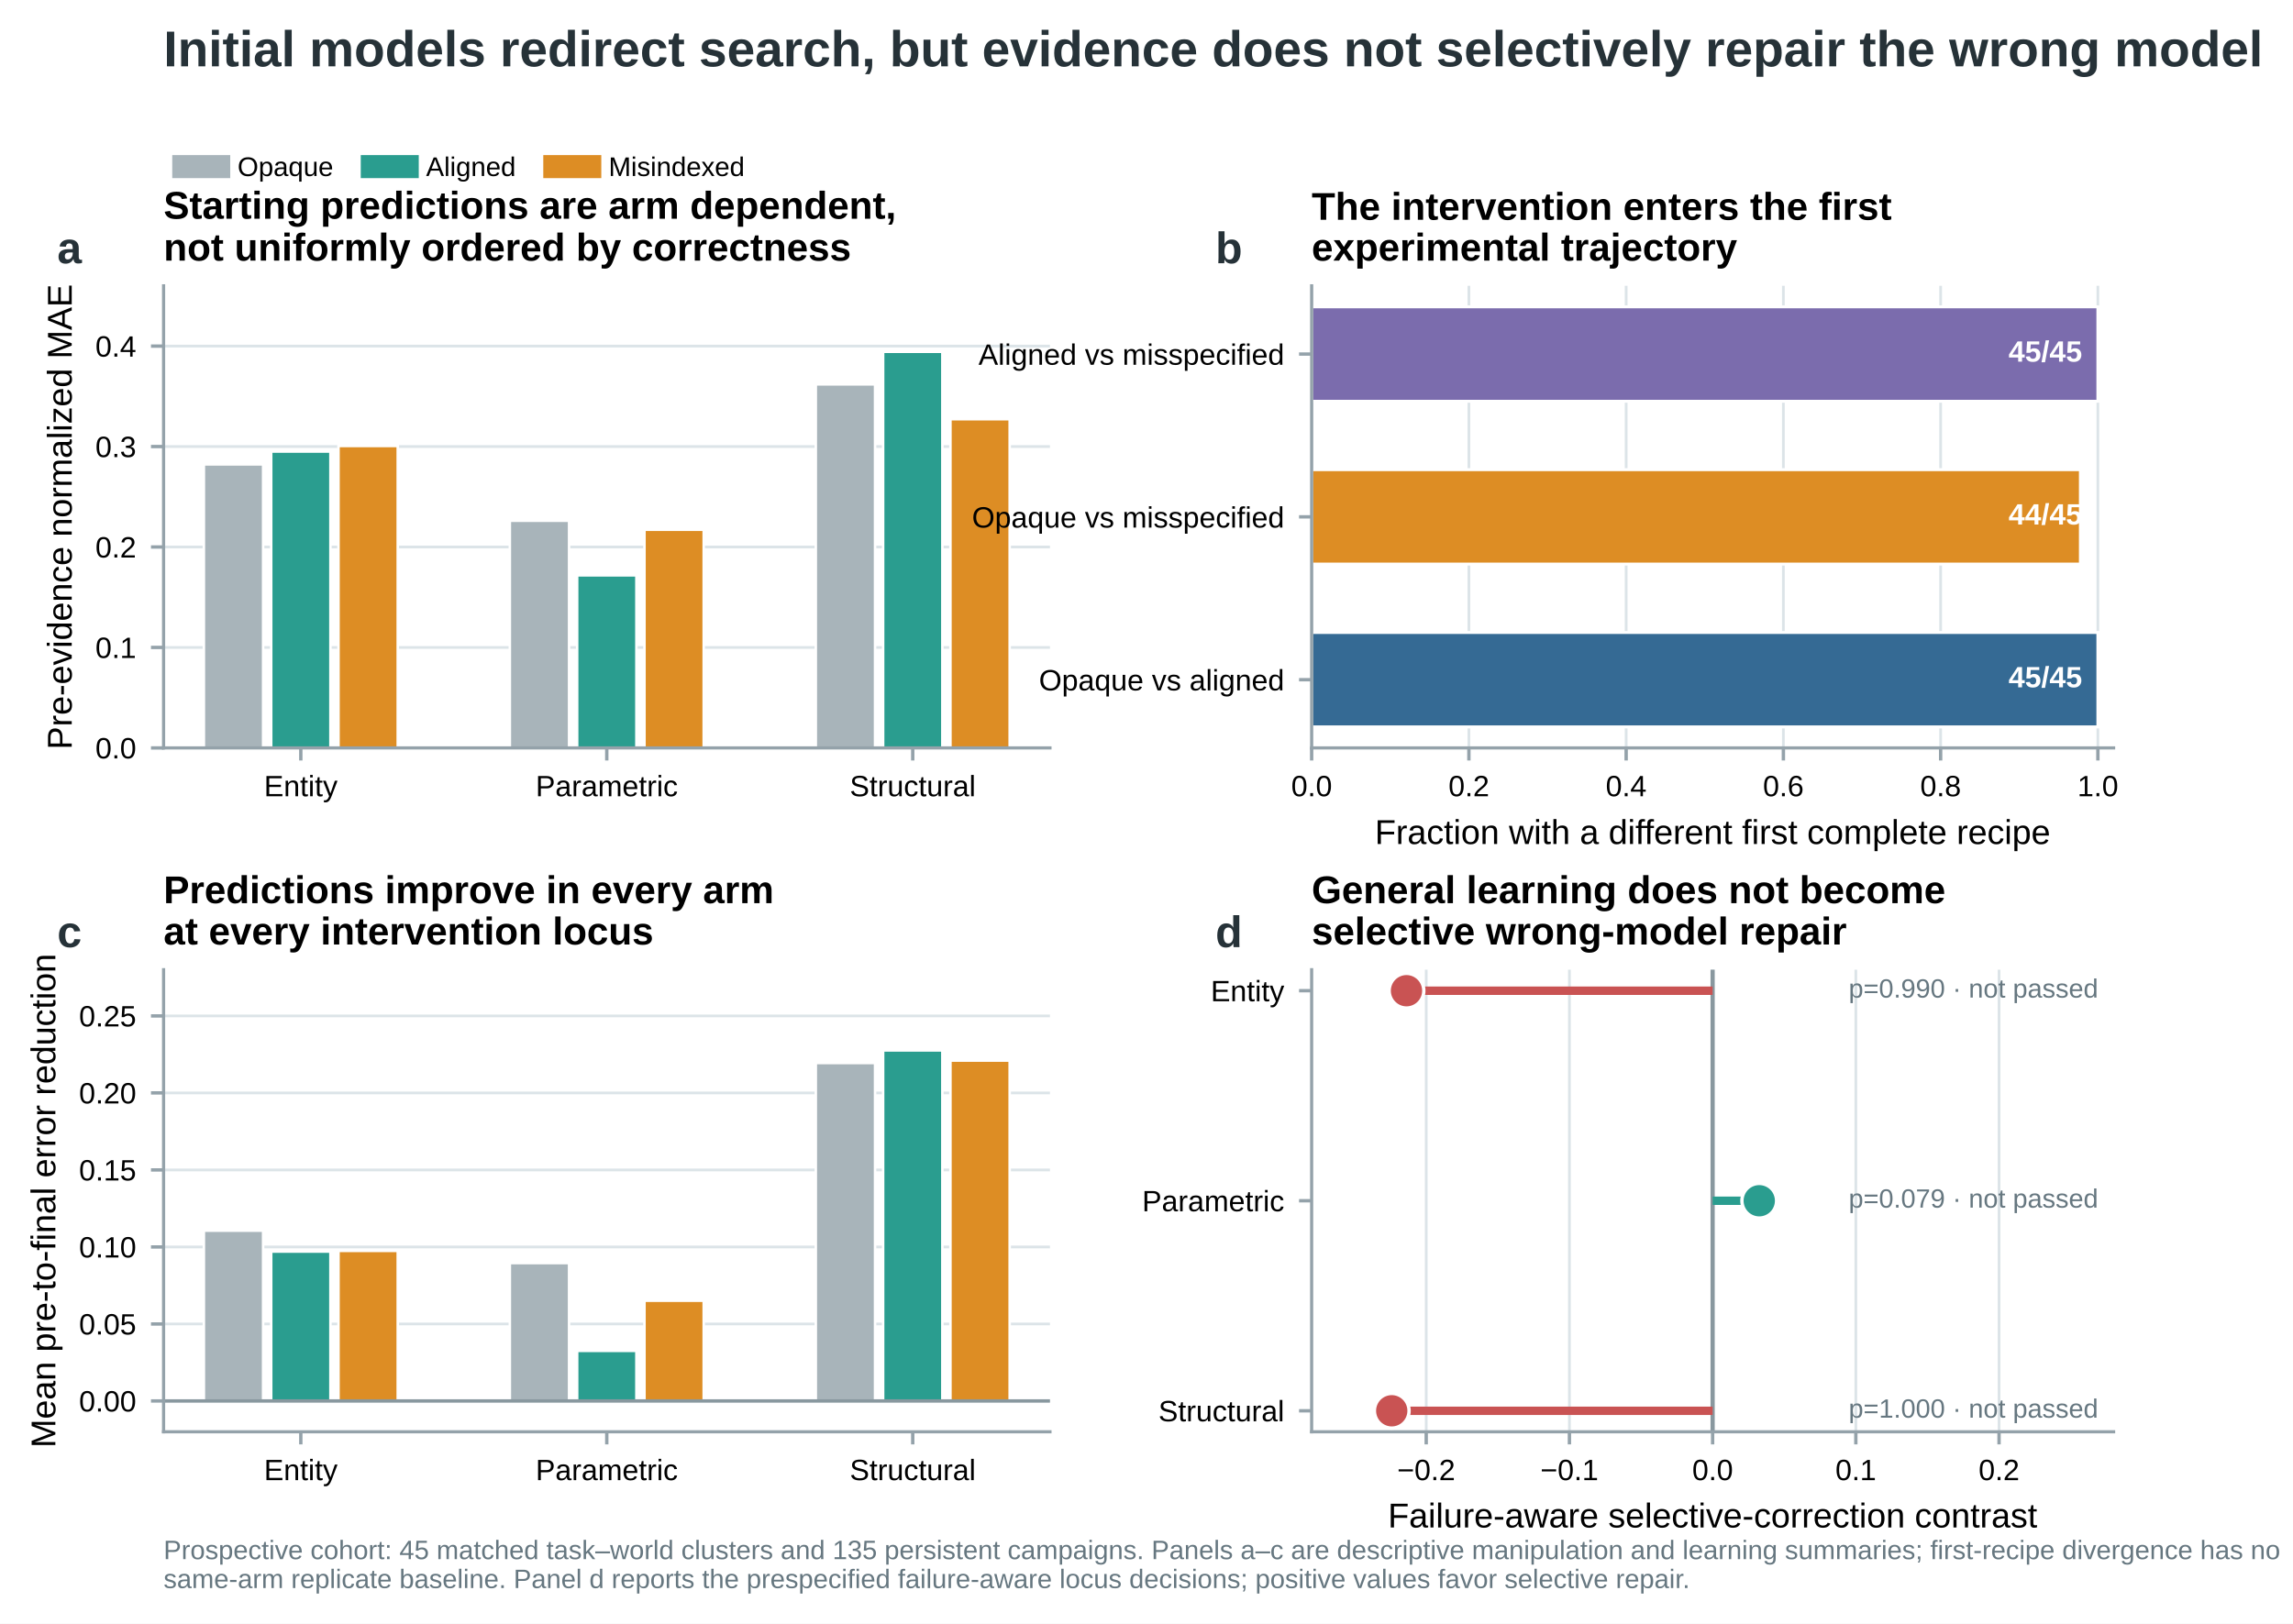
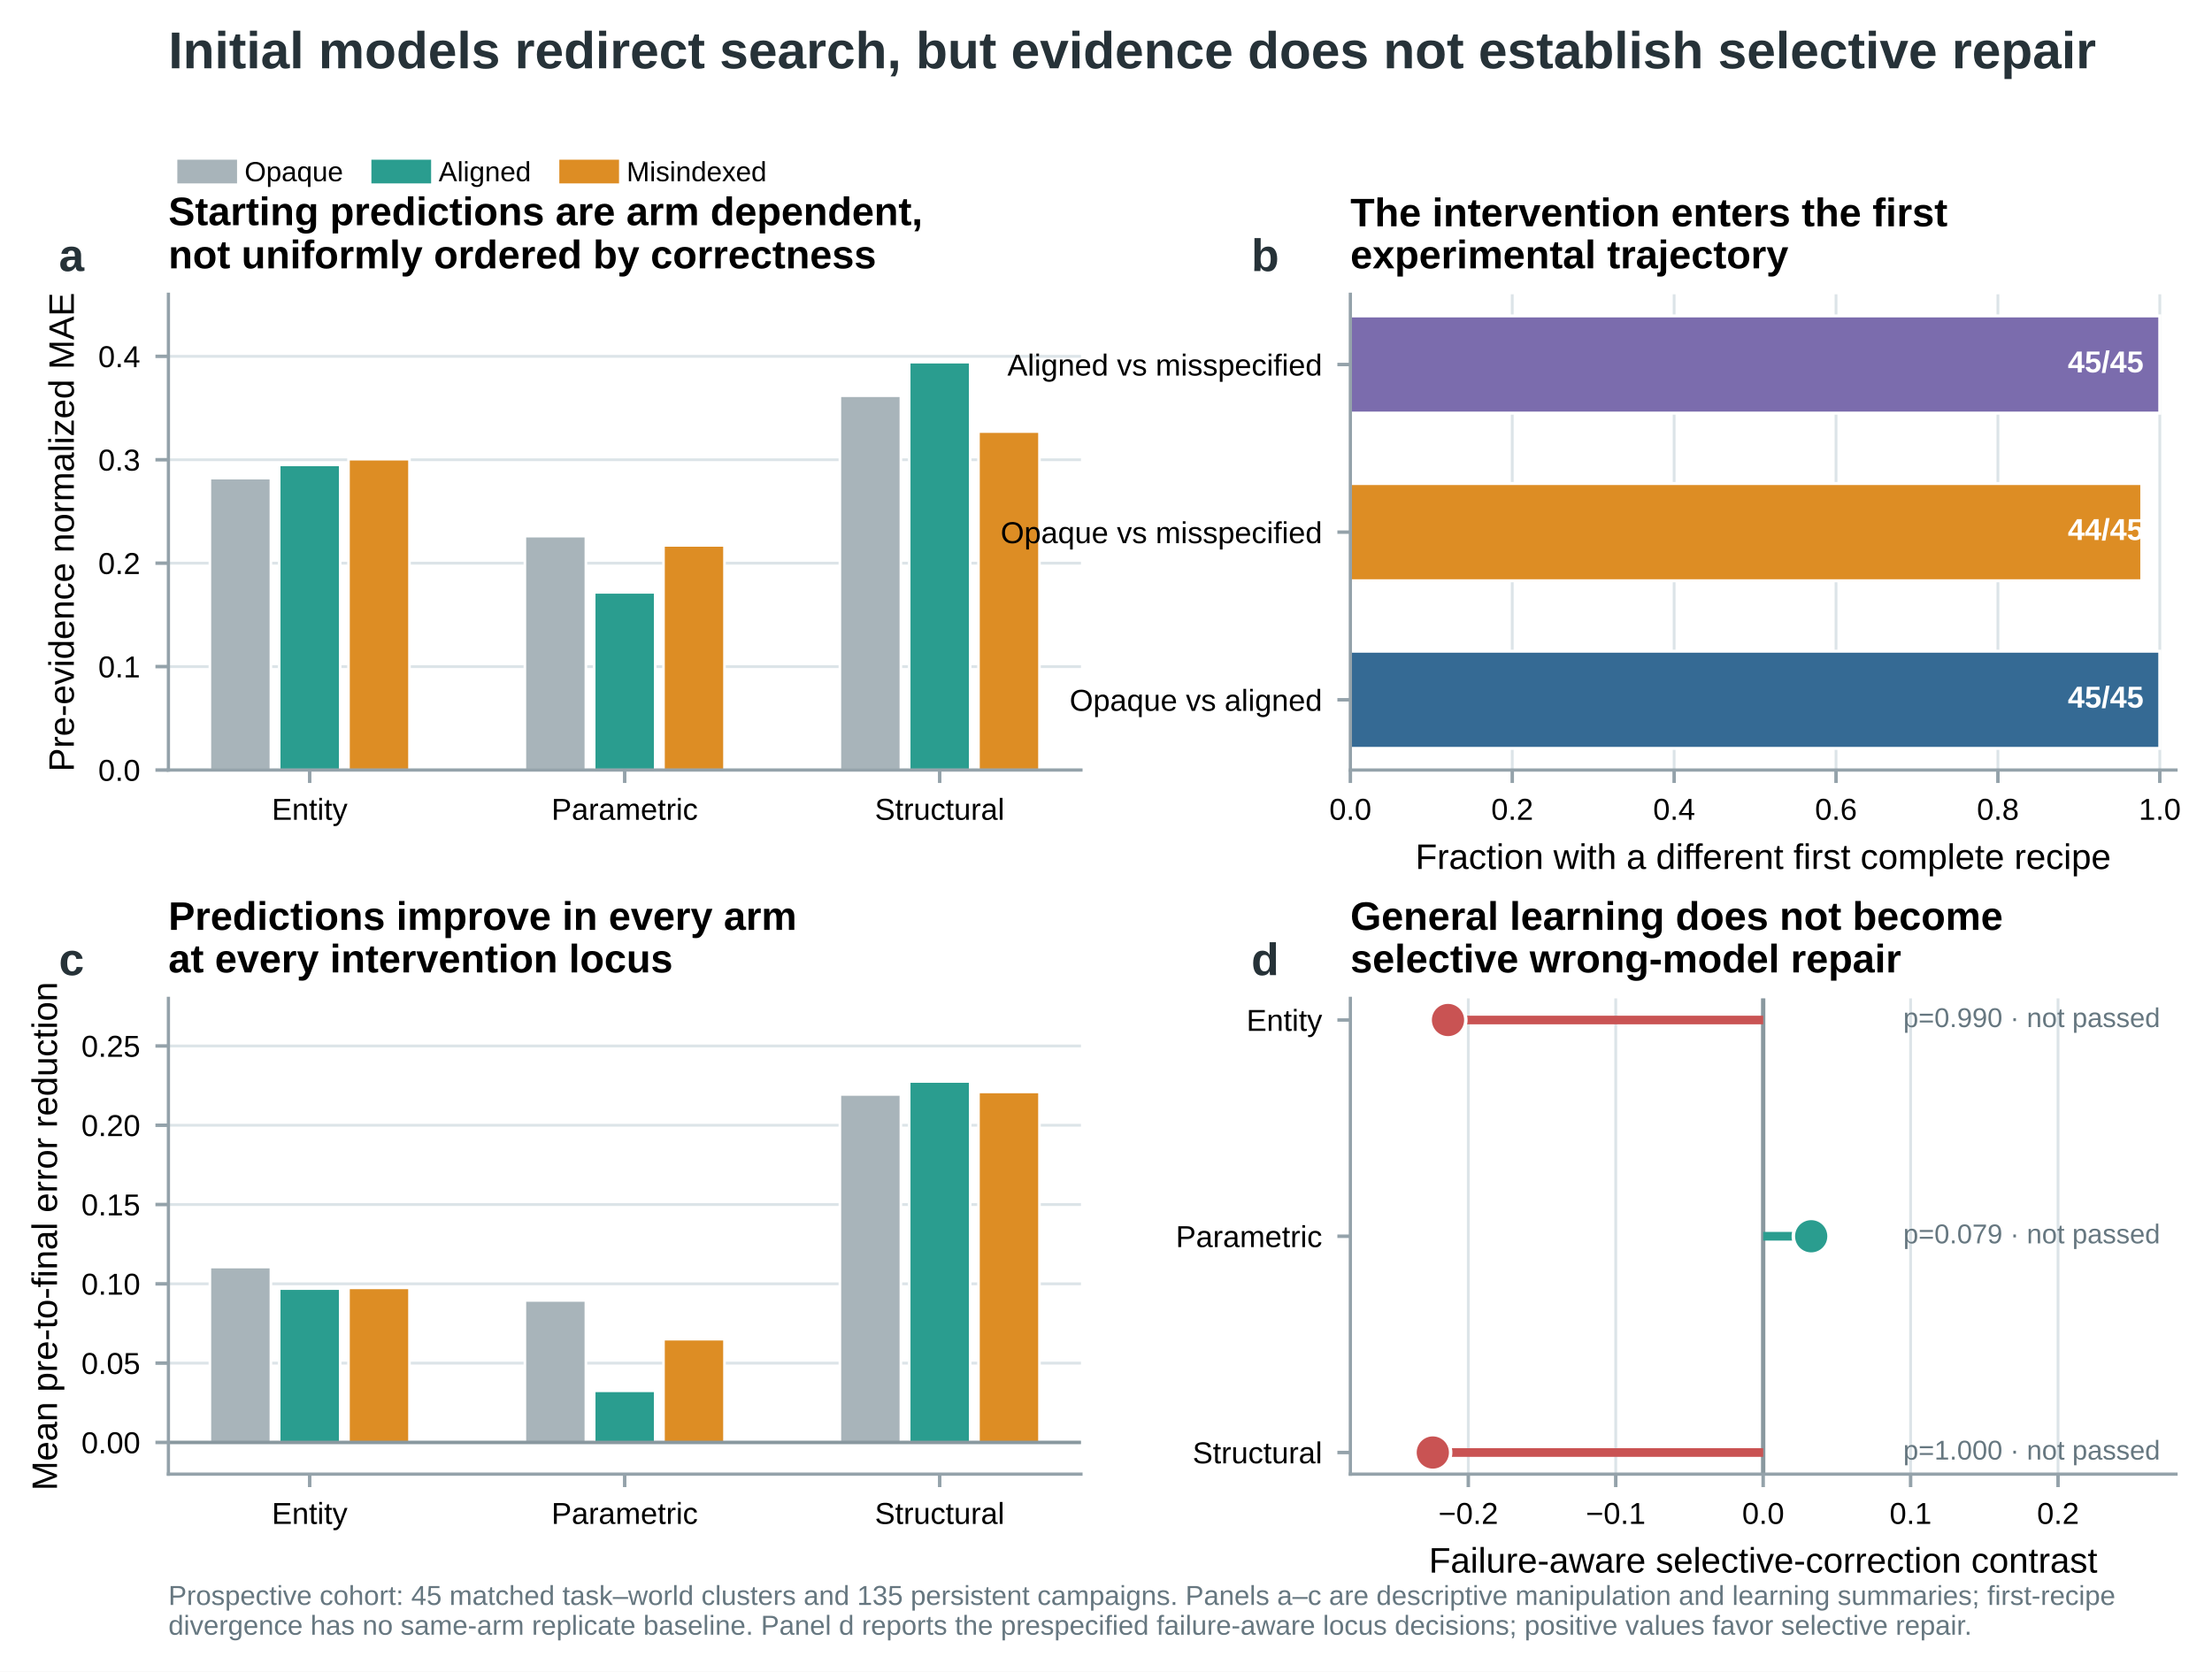
- <svg xmlns="http://www.w3.org/2000/svg" xmlns:xlink="http://www.w3.org/1999/xlink" width="545.573pt" height="386.395pt" viewBox="0 0 545.573 386.395" version="1.1">
+ <svg xmlns="http://www.w3.org/2000/svg" xmlns:xlink="http://www.w3.org/1999/xlink" width="511.213pt" height="386.395pt" viewBox="0 0 511.213 386.395" version="1.1">
  <defs>
    <style type="text/css">*{stroke-linejoin: round; stroke-linecap: butt}</style>
  </defs>
  <g id="figure_1">
    <g id="patch_1">
-       <path d="M 0 386.395 L 545.573 386.395 L 545.573 0 L 0 0 z " style="fill: #ffffff" />
+       <path d="M 0 386.395 L 511.213 386.395 L 511.213 0 L 0 0 z " style="fill: #ffffff" />
    </g>
    <g id="axes_1">
      <g id="patch_2">
        <path d="M 38.922 177.989 L 249.816 177.989 L 249.816 68.022 L 38.922 68.022 z " style="fill: #ffffff" />
      </g>
      <g id="matplotlib.axis_1">
        <g id="xtick_1">
          <g id="line2d_1">
            <defs>
              <path id="mb5699b8cd7" d="M 0 0 L 0 3 " style="stroke: #94a2aa; stroke-width: 0.8" />
            </defs>
            <g>
              <use xlink:href="#mb5699b8cd7" x="71.57" y="177.989" style="fill: #94a2aa; stroke: #94a2aa; stroke-width: 0.8" />
            </g>
          </g>
          <g id="text_1">
            <text style="font-size: 7px; font-family: 'Arial', 'Helvetica', 'DejaVu Sans', sans-serif; text-anchor: middle" x="71.57" y="189.499" transform="rotate(-0 71.57045 189.4994)">Entity</text>
          </g>
        </g>
        <g id="xtick_2">
          <g id="line2d_2">
            <g>
              <use xlink:href="#mb5699b8cd7" x="144.369" y="177.989" style="fill: #94a2aa; stroke: #94a2aa; stroke-width: 0.8" />
            </g>
          </g>
          <g id="text_2">
            <text style="font-size: 7px; font-family: 'Arial', 'Helvetica', 'DejaVu Sans', sans-serif; text-anchor: middle" x="144.369" y="189.499" transform="rotate(-0 144.369 189.4994)">Parametric</text>
          </g>
        </g>
        <g id="xtick_3">
          <g id="line2d_3">
            <g>
              <use xlink:href="#mb5699b8cd7" x="217.168" y="177.989" style="fill: #94a2aa; stroke: #94a2aa; stroke-width: 0.8" />
            </g>
          </g>
          <g id="text_3">
            <text style="font-size: 7px; font-family: 'Arial', 'Helvetica', 'DejaVu Sans', sans-serif; text-anchor: middle" x="217.168" y="189.499" transform="rotate(-0 217.1676 189.4994)">Structural</text>
          </g>
        </g>
      </g>
      <g id="matplotlib.axis_2">
        <g id="ytick_1">
          <g id="line2d_4">
            <path d="M 38.922 177.989 L 249.816 177.989 " clip-path="url(#pa6fb1b45cb)" style="fill: none; stroke: #dce4e8; stroke-width: 0.65; stroke-linecap: square" />
          </g>
          <g id="line2d_5">
            <defs>
              <path id="m70a589912c" d="M 0 0 L -3 0 " style="stroke: #94a2aa; stroke-width: 0.8" />
            </defs>
            <g>
              <use xlink:href="#m70a589912c" x="38.922" y="177.989" style="fill: #94a2aa; stroke: #94a2aa; stroke-width: 0.8" />
            </g>
          </g>
          <g id="text_4">
            <text style="font-size: 7px; font-family: 'Arial', 'Helvetica', 'DejaVu Sans', sans-serif; text-anchor: end" x="32.422" y="180.494" transform="rotate(-0 32.42175 180.4942)">0.0</text>
          </g>
        </g>
        <g id="ytick_2">
          <g id="line2d_6">
            <path d="M 38.922 154.083 L 249.816 154.083 " clip-path="url(#pa6fb1b45cb)" style="fill: none; stroke: #dce4e8; stroke-width: 0.65; stroke-linecap: square" />
          </g>
          <g id="line2d_7">
            <g>
              <use xlink:href="#m70a589912c" x="38.922" y="154.083" style="fill: #94a2aa; stroke: #94a2aa; stroke-width: 0.8" />
            </g>
          </g>
          <g id="text_5">
            <text style="font-size: 7px; font-family: 'Arial', 'Helvetica', 'DejaVu Sans', sans-serif; text-anchor: end" x="32.422" y="156.588" transform="rotate(-0 32.42175 156.5883)">0.1</text>
          </g>
        </g>
        <g id="ytick_3">
          <g id="line2d_8">
            <path d="M 38.922 130.177 L 249.816 130.177 " clip-path="url(#pa6fb1b45cb)" style="fill: none; stroke: #dce4e8; stroke-width: 0.65; stroke-linecap: square" />
          </g>
          <g id="line2d_9">
            <g>
              <use xlink:href="#m70a589912c" x="38.922" y="130.177" style="fill: #94a2aa; stroke: #94a2aa; stroke-width: 0.8" />
            </g>
          </g>
          <g id="text_6">
            <text style="font-size: 7px; font-family: 'Arial', 'Helvetica', 'DejaVu Sans', sans-serif; text-anchor: end" x="32.422" y="132.682" transform="rotate(-0 32.42175 132.6825)">0.2</text>
          </g>
        </g>
        <g id="ytick_4">
          <g id="line2d_10">
            <path d="M 38.922 106.271 L 249.816 106.271 " clip-path="url(#pa6fb1b45cb)" style="fill: none; stroke: #dce4e8; stroke-width: 0.65; stroke-linecap: square" />
          </g>
          <g id="line2d_11">
            <g>
              <use xlink:href="#m70a589912c" x="38.922" y="106.271" style="fill: #94a2aa; stroke: #94a2aa; stroke-width: 0.8" />
            </g>
          </g>
          <g id="text_7">
            <text style="font-size: 7px; font-family: 'Arial', 'Helvetica', 'DejaVu Sans', sans-serif; text-anchor: end" x="32.422" y="108.777" transform="rotate(-0 32.42175 108.7766)">0.3</text>
          </g>
        </g>
        <g id="ytick_5">
          <g id="line2d_12">
            <path d="M 38.922 82.366 L 249.816 82.366 " clip-path="url(#pa6fb1b45cb)" style="fill: none; stroke: #dce4e8; stroke-width: 0.65; stroke-linecap: square" />
          </g>
          <g id="line2d_13">
            <g>
              <use xlink:href="#m70a589912c" x="38.922" y="82.366" style="fill: #94a2aa; stroke: #94a2aa; stroke-width: 0.8" />
            </g>
          </g>
          <g id="text_8">
            <text style="font-size: 7px; font-family: 'Arial', 'Helvetica', 'DejaVu Sans', sans-serif; text-anchor: end" x="32.422" y="84.871" transform="rotate(-0 32.42175 84.87075)">0.4</text>
          </g>
        </g>
        <g id="text_9">
          <text style="font-size: 8.2px; font-family: 'Arial', 'Helvetica', 'DejaVu Sans', sans-serif; text-anchor: middle" x="17.062" y="123.005" transform="rotate(-90 17.062 123.0055)">Pre-evidence normalized MAE</text>
        </g>
      </g>
      <g id="patch_3">
        <path d="M 48.508 177.989 L 62.602 177.989 L 62.602 110.52 L 48.508 110.52 z " clip-path="url(#pa6fb1b45cb)" style="fill: #a8b4ba; stroke: #ffffff; stroke-width: 0.6; stroke-linejoin: miter" />
      </g>
      <g id="patch_4">
        <path d="M 121.306 177.989 L 135.4 177.989 L 135.4 123.935 L 121.306 123.935 z " clip-path="url(#pa6fb1b45cb)" style="fill: #a8b4ba; stroke: #ffffff; stroke-width: 0.6; stroke-linejoin: miter" />
      </g>
      <g id="patch_5">
        <path d="M 194.105 177.989 L 208.199 177.989 L 208.199 91.477 L 194.105 91.477 z " clip-path="url(#pa6fb1b45cb)" style="fill: #a8b4ba; stroke: #ffffff; stroke-width: 0.6; stroke-linejoin: miter" />
      </g>
      <g id="patch_6">
        <path d="M 64.524 177.989 L 78.617 177.989 L 78.617 107.466 L 64.524 107.466 z " clip-path="url(#pa6fb1b45cb)" style="fill: #2a9d8f; stroke: #ffffff; stroke-width: 0.6; stroke-linejoin: miter" />
      </g>
      <g id="patch_7">
        <path d="M 137.322 177.989 L 151.416 177.989 L 151.416 136.921 L 137.322 136.921 z " clip-path="url(#pa6fb1b45cb)" style="fill: #2a9d8f; stroke: #ffffff; stroke-width: 0.6; stroke-linejoin: miter" />
      </g>
      <g id="patch_8">
        <path d="M 210.121 177.989 L 224.214 177.989 L 224.214 83.719 L 210.121 83.719 z " clip-path="url(#pa6fb1b45cb)" style="fill: #2a9d8f; stroke: #ffffff; stroke-width: 0.6; stroke-linejoin: miter" />
      </g>
      <g id="patch_9">
        <path d="M 80.539 177.989 L 94.633 177.989 L 94.633 106.137 L 80.539 106.137 z " clip-path="url(#pa6fb1b45cb)" style="fill: #dd8d24; stroke: #ffffff; stroke-width: 0.6; stroke-linejoin: miter" />
      </g>
      <g id="patch_10">
        <path d="M 153.338 177.989 L 167.432 177.989 L 167.432 126.068 L 153.338 126.068 z " clip-path="url(#pa6fb1b45cb)" style="fill: #dd8d24; stroke: #ffffff; stroke-width: 0.6; stroke-linejoin: miter" />
      </g>
      <g id="patch_11">
        <path d="M 226.136 177.989 L 240.23 177.989 L 240.23 99.763 L 226.136 99.763 z " clip-path="url(#pa6fb1b45cb)" style="fill: #dd8d24; stroke: #ffffff; stroke-width: 0.6; stroke-linejoin: miter" />
      </g>
      <g id="patch_12">
        <path d="M 38.922 177.989 L 38.922 68.022 " style="fill: none; stroke: #94a2aa; stroke-width: 0.75; stroke-linejoin: miter; stroke-linecap: square" />
      </g>
      <g id="patch_13">
        <path d="M 38.922 177.989 L 249.816 177.989 " style="fill: none; stroke: #94a2aa; stroke-width: 0.75; stroke-linejoin: miter; stroke-linecap: square" />
      </g>
      <g id="text_10">
        <text style="font-weight: 700; font-size: 10.5px; font-family: 'Arial', 'Helvetica', 'DejaVu Sans', sans-serif; text-anchor: start; fill: #263238" x="13.614" y="62.651" transform="rotate(-0 13.6144 62.65088)">a</text>
      </g>
      <g id="text_11">
        <text style="font-weight: 700; font-size: 9.2px; font-family: 'Arial', 'Helvetica', 'DejaVu Sans', sans-serif" transform="translate(38.92175 52.04891)">Starting predictions are arm dependent,</text>
        <text style="font-weight: 700; font-size: 9.2px; font-family: 'Arial', 'Helvetica', 'DejaVu Sans', sans-serif" transform="translate(38.92175 62.022)">not uniformly ordered by correctness</text>
      </g>
    </g>
    <g id="axes_2">
      <g id="patch_14">
        <path d="M 312.08 177.989 L 502.89 177.989 L 502.89 68.022 L 312.08 68.022 z " style="fill: #ffffff" />
      </g>
      <g id="matplotlib.axis_3">
        <g id="xtick_4">
          <g id="line2d_14">
            <path d="M 312.08 177.989 L 312.08 68.022 " clip-path="url(#p4cb299db7b)" style="fill: none; stroke: #dce4e8; stroke-width: 0.65; stroke-linecap: square" />
          </g>
          <g id="line2d_15">
            <g>
              <use xlink:href="#mb5699b8cd7" x="312.08" y="177.989" style="fill: #94a2aa; stroke: #94a2aa; stroke-width: 0.8" />
            </g>
          </g>
          <g id="text_12">
            <text style="font-size: 7px; font-family: 'Arial', 'Helvetica', 'DejaVu Sans', sans-serif; text-anchor: middle" x="312.08" y="189.499" transform="rotate(-0 312.0804 189.4994)">0.0</text>
          </g>
        </g>
        <g id="xtick_5">
          <g id="line2d_16">
            <path d="M 349.494 177.989 L 349.494 68.022 " clip-path="url(#p4cb299db7b)" style="fill: none; stroke: #dce4e8; stroke-width: 0.65; stroke-linecap: square" />
          </g>
          <g id="line2d_17">
            <g>
              <use xlink:href="#mb5699b8cd7" x="349.494" y="177.989" style="fill: #94a2aa; stroke: #94a2aa; stroke-width: 0.8" />
            </g>
          </g>
          <g id="text_13">
            <text style="font-size: 7px; font-family: 'Arial', 'Helvetica', 'DejaVu Sans', sans-serif; text-anchor: middle" x="349.494" y="189.499" transform="rotate(-0 349.494 189.4994)">0.2</text>
          </g>
        </g>
        <g id="xtick_6">
          <g id="line2d_18">
            <path d="M 386.908 177.989 L 386.908 68.022 " clip-path="url(#p4cb299db7b)" style="fill: none; stroke: #dce4e8; stroke-width: 0.65; stroke-linecap: square" />
          </g>
          <g id="line2d_19">
            <g>
              <use xlink:href="#mb5699b8cd7" x="386.908" y="177.989" style="fill: #94a2aa; stroke: #94a2aa; stroke-width: 0.8" />
            </g>
          </g>
          <g id="text_14">
            <text style="font-size: 7px; font-family: 'Arial', 'Helvetica', 'DejaVu Sans', sans-serif; text-anchor: middle" x="386.908" y="189.499" transform="rotate(-0 386.9076 189.4994)">0.4</text>
          </g>
        </g>
        <g id="xtick_7">
          <g id="line2d_20">
            <path d="M 424.321 177.989 L 424.321 68.022 " clip-path="url(#p4cb299db7b)" style="fill: none; stroke: #dce4e8; stroke-width: 0.65; stroke-linecap: square" />
          </g>
          <g id="line2d_21">
            <g>
              <use xlink:href="#mb5699b8cd7" x="424.321" y="177.989" style="fill: #94a2aa; stroke: #94a2aa; stroke-width: 0.8" />
            </g>
          </g>
          <g id="text_15">
            <text style="font-size: 7px; font-family: 'Arial', 'Helvetica', 'DejaVu Sans', sans-serif; text-anchor: middle" x="424.321" y="189.499" transform="rotate(-0 424.3212 189.4994)">0.6</text>
          </g>
        </g>
        <g id="xtick_8">
          <g id="line2d_22">
            <path d="M 461.735 177.989 L 461.735 68.022 " clip-path="url(#p4cb299db7b)" style="fill: none; stroke: #dce4e8; stroke-width: 0.65; stroke-linecap: square" />
          </g>
          <g id="line2d_23">
            <g>
              <use xlink:href="#mb5699b8cd7" x="461.735" y="177.989" style="fill: #94a2aa; stroke: #94a2aa; stroke-width: 0.8" />
            </g>
          </g>
          <g id="text_16">
            <text style="font-size: 7px; font-family: 'Arial', 'Helvetica', 'DejaVu Sans', sans-serif; text-anchor: middle" x="461.735" y="189.499" transform="rotate(-0 461.7348 189.4994)">0.8</text>
          </g>
        </g>
        <g id="xtick_9">
          <g id="line2d_24">
            <path d="M 499.148 177.989 L 499.148 68.022 " clip-path="url(#p4cb299db7b)" style="fill: none; stroke: #dce4e8; stroke-width: 0.65; stroke-linecap: square" />
          </g>
          <g id="line2d_25">
            <g>
              <use xlink:href="#mb5699b8cd7" x="499.148" y="177.989" style="fill: #94a2aa; stroke: #94a2aa; stroke-width: 0.8" />
            </g>
          </g>
          <g id="text_17">
            <text style="font-size: 7px; font-family: 'Arial', 'Helvetica', 'DejaVu Sans', sans-serif; text-anchor: middle" x="499.148" y="189.499" transform="rotate(-0 499.1484 189.4994)">1.0</text>
          </g>
        </g>
        <g id="text_18">
          <text style="font-size: 8.2px; font-family: 'Arial', 'Helvetica', 'DejaVu Sans', sans-serif; text-anchor: middle" x="407.485" y="200.86" transform="rotate(-0 407.4851 200.86)">Fraction with a different first complete recipe</text>
        </g>
      </g>
      <g id="matplotlib.axis_4">
        <g id="ytick_6">
          <g id="line2d_26">
            <g>
              <use xlink:href="#m70a589912c" x="312.08" y="161.754" style="fill: #94a2aa; stroke: #94a2aa; stroke-width: 0.8" />
            </g>
          </g>
          <g id="text_19">
            <text style="font-size: 7px; font-family: 'Arial', 'Helvetica', 'DejaVu Sans', sans-serif; text-anchor: end" x="305.58" y="164.304" transform="rotate(-0 305.5804 164.3036)">Opaque vs aligned</text>
          </g>
        </g>
        <g id="ytick_7">
          <g id="line2d_27">
            <g>
              <use xlink:href="#m70a589912c" x="312.08" y="123.005" style="fill: #94a2aa; stroke: #94a2aa; stroke-width: 0.8" />
            </g>
          </g>
          <g id="text_20">
            <text style="font-size: 7px; font-family: 'Arial', 'Helvetica', 'DejaVu Sans', sans-serif; text-anchor: end" x="305.58" y="125.556" transform="rotate(-0 305.5804 125.5555)">Opaque vs misspecified</text>
          </g>
        </g>
        <g id="ytick_8">
          <g id="line2d_28">
            <g>
              <use xlink:href="#m70a589912c" x="312.08" y="84.257" style="fill: #94a2aa; stroke: #94a2aa; stroke-width: 0.8" />
            </g>
          </g>
          <g id="text_21">
            <text style="font-size: 7px; font-family: 'Arial', 'Helvetica', 'DejaVu Sans', sans-serif; text-anchor: end" x="305.58" y="86.805" transform="rotate(-0 305.5804 86.80532)">Aligned vs misspecified</text>
          </g>
        </g>
      </g>
      <g id="patch_15">
        <path d="M 312.08 172.99 L 499.148 172.99 L 499.148 150.517 L 312.08 150.517 z " clip-path="url(#p4cb299db7b)" style="fill: #356a94; stroke: #ffffff; stroke-width: 0.7; stroke-linejoin: miter" />
      </g>
      <g id="patch_16">
        <path d="M 312.08 134.242 L 494.991 134.242 L 494.991 111.769 L 312.08 111.769 z " clip-path="url(#p4cb299db7b)" style="fill: #dd8d24; stroke: #ffffff; stroke-width: 0.7; stroke-linejoin: miter" />
      </g>
      <g id="patch_17">
        <path d="M 312.08 95.494 L 499.148 95.494 L 499.148 73.02 L 312.08 73.02 z " clip-path="url(#p4cb299db7b)" style="fill: #7b6cad; stroke: #ffffff; stroke-width: 0.7; stroke-linejoin: miter" />
      </g>
      <g id="patch_18">
        <path d="M 312.08 177.989 L 312.08 68.022 " style="fill: none; stroke: #94a2aa; stroke-width: 0.75; stroke-linejoin: miter; stroke-linecap: square" />
      </g>
      <g id="patch_19">
        <path d="M 312.08 177.989 L 502.89 177.989 " style="fill: none; stroke: #94a2aa; stroke-width: 0.75; stroke-linejoin: miter; stroke-linecap: square" />
      </g>
      <g id="text_22">
        <text style="font-weight: 700; font-size: 7px; font-family: 'Arial', 'Helvetica', 'DejaVu Sans', sans-serif; text-anchor: end; fill: #ffffff" x="495.407" y="163.568" transform="rotate(-0 495.407 163.568)">45/45</text>
      </g>
      <g id="text_23">
        <text style="font-weight: 700; font-size: 7px; font-family: 'Arial', 'Helvetica', 'DejaVu Sans', sans-serif; text-anchor: end; fill: #ffffff" x="495.407" y="124.82" transform="rotate(-0 495.407 124.82)">44/45</text>
      </g>
      <g id="text_24">
        <text style="font-weight: 700; font-size: 7px; font-family: 'Arial', 'Helvetica', 'DejaVu Sans', sans-serif; text-anchor: end; fill: #ffffff" x="495.407" y="86.072" transform="rotate(-0 495.407 86.07196)">45/45</text>
      </g>
      <g id="text_25">
        <text style="font-weight: 700; font-size: 10.5px; font-family: 'Arial', 'Helvetica', 'DejaVu Sans', sans-serif; text-anchor: start; fill: #263238" x="289.183" y="62.651" transform="rotate(-0 289.1833 62.65088)">b</text>
      </g>
      <g id="text_26">
        <text style="font-weight: 700; font-size: 9.2px; font-family: 'Arial', 'Helvetica', 'DejaVu Sans', sans-serif" transform="translate(312.0804 52.30421)">The intervention enters the first</text>
        <text style="font-weight: 700; font-size: 9.2px; font-family: 'Arial', 'Helvetica', 'DejaVu Sans', sans-serif" transform="translate(312.0804 62.022)">experimental trajectory</text>
      </g>
    </g>
    <g id="axes_3">
      <g id="patch_20">
        <path d="M 38.922 340.74 L 249.816 340.74 L 249.816 230.773 L 38.922 230.773 z " style="fill: #ffffff" />
      </g>
      <g id="matplotlib.axis_5">
        <g id="xtick_10">
          <g id="line2d_29">
            <g>
              <use xlink:href="#mb5699b8cd7" x="71.57" y="340.74" style="fill: #94a2aa; stroke: #94a2aa; stroke-width: 0.8" />
            </g>
          </g>
          <g id="text_27">
            <text style="font-size: 7px; font-family: 'Arial', 'Helvetica', 'DejaVu Sans', sans-serif; text-anchor: middle" x="71.57" y="352.25" transform="rotate(-0 71.57045 352.2505)">Entity</text>
          </g>
        </g>
        <g id="xtick_11">
          <g id="line2d_30">
            <g>
              <use xlink:href="#mb5699b8cd7" x="144.369" y="340.74" style="fill: #94a2aa; stroke: #94a2aa; stroke-width: 0.8" />
            </g>
          </g>
          <g id="text_28">
            <text style="font-size: 7px; font-family: 'Arial', 'Helvetica', 'DejaVu Sans', sans-serif; text-anchor: middle" x="144.369" y="352.25" transform="rotate(-0 144.369 352.2505)">Parametric</text>
          </g>
        </g>
        <g id="xtick_12">
          <g id="line2d_31">
            <g>
              <use xlink:href="#mb5699b8cd7" x="217.168" y="340.74" style="fill: #94a2aa; stroke: #94a2aa; stroke-width: 0.8" />
            </g>
          </g>
          <g id="text_29">
            <text style="font-size: 7px; font-family: 'Arial', 'Helvetica', 'DejaVu Sans', sans-serif; text-anchor: middle" x="217.168" y="352.25" transform="rotate(-0 217.1676 352.2505)">Structural</text>
          </g>
        </g>
      </g>
      <g id="matplotlib.axis_6">
        <g id="ytick_9">
          <g id="line2d_32">
            <path d="M 38.922 333.409 L 249.816 333.409 " clip-path="url(#p808394f09f)" style="fill: none; stroke: #dce4e8; stroke-width: 0.65; stroke-linecap: square" />
          </g>
          <g id="line2d_33">
            <g>
              <use xlink:href="#m70a589912c" x="38.922" y="333.409" style="fill: #94a2aa; stroke: #94a2aa; stroke-width: 0.8" />
            </g>
          </g>
          <g id="text_30">
            <text style="font-size: 7px; font-family: 'Arial', 'Helvetica', 'DejaVu Sans', sans-serif; text-anchor: end" x="32.422" y="335.914" transform="rotate(-0 32.42175 335.9141)">0.00</text>
          </g>
        </g>
        <g id="ytick_10">
          <g id="line2d_34">
            <path d="M 38.922 315.081 L 249.816 315.081 " clip-path="url(#p808394f09f)" style="fill: none; stroke: #dce4e8; stroke-width: 0.65; stroke-linecap: square" />
          </g>
          <g id="line2d_35">
            <g>
              <use xlink:href="#m70a589912c" x="38.922" y="315.081" style="fill: #94a2aa; stroke: #94a2aa; stroke-width: 0.8" />
            </g>
          </g>
          <g id="text_31">
            <text style="font-size: 7px; font-family: 'Arial', 'Helvetica', 'DejaVu Sans', sans-serif; text-anchor: end" x="32.422" y="317.586" transform="rotate(-0 32.42175 317.5863)">0.05</text>
          </g>
        </g>
        <g id="ytick_11">
          <g id="line2d_36">
            <path d="M 38.922 296.753 L 249.816 296.753 " clip-path="url(#p808394f09f)" style="fill: none; stroke: #dce4e8; stroke-width: 0.65; stroke-linecap: square" />
          </g>
          <g id="line2d_37">
            <g>
              <use xlink:href="#m70a589912c" x="38.922" y="296.753" style="fill: #94a2aa; stroke: #94a2aa; stroke-width: 0.8" />
            </g>
          </g>
          <g id="text_32">
            <text style="font-size: 7px; font-family: 'Arial', 'Helvetica', 'DejaVu Sans', sans-serif; text-anchor: end" x="32.422" y="299.258" transform="rotate(-0 32.42175 299.2585)">0.10</text>
          </g>
        </g>
        <g id="ytick_12">
          <g id="line2d_38">
            <path d="M 38.922 278.425 L 249.816 278.425 " clip-path="url(#p808394f09f)" style="fill: none; stroke: #dce4e8; stroke-width: 0.65; stroke-linecap: square" />
          </g>
          <g id="line2d_39">
            <g>
              <use xlink:href="#m70a589912c" x="38.922" y="278.425" style="fill: #94a2aa; stroke: #94a2aa; stroke-width: 0.8" />
            </g>
          </g>
          <g id="text_33">
            <text style="font-size: 7px; font-family: 'Arial', 'Helvetica', 'DejaVu Sans', sans-serif; text-anchor: end" x="32.422" y="280.931" transform="rotate(-0 32.42175 280.9306)">0.15</text>
          </g>
        </g>
        <g id="ytick_13">
          <g id="line2d_40">
            <path d="M 38.922 260.098 L 249.816 260.098 " clip-path="url(#p808394f09f)" style="fill: none; stroke: #dce4e8; stroke-width: 0.65; stroke-linecap: square" />
          </g>
          <g id="line2d_41">
            <g>
              <use xlink:href="#m70a589912c" x="38.922" y="260.098" style="fill: #94a2aa; stroke: #94a2aa; stroke-width: 0.8" />
            </g>
          </g>
          <g id="text_34">
            <text style="font-size: 7px; font-family: 'Arial', 'Helvetica', 'DejaVu Sans', sans-serif; text-anchor: end" x="32.422" y="262.603" transform="rotate(-0 32.42175 262.6028)">0.20</text>
          </g>
        </g>
        <g id="ytick_14">
          <g id="line2d_42">
            <path d="M 38.922 241.77 L 249.816 241.77 " clip-path="url(#p808394f09f)" style="fill: none; stroke: #dce4e8; stroke-width: 0.65; stroke-linecap: square" />
          </g>
          <g id="line2d_43">
            <g>
              <use xlink:href="#m70a589912c" x="38.922" y="241.77" style="fill: #94a2aa; stroke: #94a2aa; stroke-width: 0.8" />
            </g>
          </g>
          <g id="text_35">
            <text style="font-size: 7px; font-family: 'Arial', 'Helvetica', 'DejaVu Sans', sans-serif; text-anchor: end" x="32.422" y="244.275" transform="rotate(-0 32.42175 244.275)">0.25</text>
          </g>
        </g>
        <g id="text_36">
          <text style="font-size: 8.2px; font-family: 'Arial', 'Helvetica', 'DejaVu Sans', sans-serif; text-anchor: middle" x="13.169" y="285.757" transform="rotate(-90 13.16934 285.7565)">Mean pre-to-final error reduction</text>
        </g>
      </g>
      <g id="patch_21">
        <path d="M 48.508 333.409 L 62.602 333.409 L 62.602 292.878 L 48.508 292.878 z " clip-path="url(#p808394f09f)" style="fill: #a8b4ba; stroke: #ffffff; stroke-width: 0.6; stroke-linejoin: miter" />
      </g>
      <g id="patch_22">
        <path d="M 121.306 333.409 L 135.4 333.409 L 135.4 300.594 L 121.306 300.594 z " clip-path="url(#p808394f09f)" style="fill: #a8b4ba; stroke: #ffffff; stroke-width: 0.6; stroke-linejoin: miter" />
      </g>
      <g id="patch_23">
        <path d="M 194.105 333.409 L 208.199 333.409 L 208.199 252.98 L 194.105 252.98 z " clip-path="url(#p808394f09f)" style="fill: #a8b4ba; stroke: #ffffff; stroke-width: 0.6; stroke-linejoin: miter" />
      </g>
      <g id="patch_24">
        <path d="M 64.524 333.409 L 78.617 333.409 L 78.617 297.853 L 64.524 297.853 z " clip-path="url(#p808394f09f)" style="fill: #2a9d8f; stroke: #ffffff; stroke-width: 0.6; stroke-linejoin: miter" />
      </g>
      <g id="patch_25">
        <path d="M 137.322 333.409 L 151.416 333.409 L 151.416 321.485 L 137.322 321.485 z " clip-path="url(#p808394f09f)" style="fill: #2a9d8f; stroke: #ffffff; stroke-width: 0.6; stroke-linejoin: miter" />
      </g>
      <g id="patch_26">
        <path d="M 210.121 333.409 L 224.214 333.409 L 224.214 249.982 L 210.121 249.982 z " clip-path="url(#p808394f09f)" style="fill: #2a9d8f; stroke: #ffffff; stroke-width: 0.6; stroke-linejoin: miter" />
      </g>
      <g id="patch_27">
        <path d="M 80.539 333.409 L 94.633 333.409 L 94.633 297.689 L 80.539 297.689 z " clip-path="url(#p808394f09f)" style="fill: #dd8d24; stroke: #ffffff; stroke-width: 0.6; stroke-linejoin: miter" />
      </g>
      <g id="patch_28">
        <path d="M 153.338 333.409 L 167.432 333.409 L 167.432 309.55 L 153.338 309.55 z " clip-path="url(#p808394f09f)" style="fill: #dd8d24; stroke: #ffffff; stroke-width: 0.6; stroke-linejoin: miter" />
      </g>
      <g id="patch_29">
        <path d="M 226.136 333.409 L 240.23 333.409 L 240.23 252.402 L 226.136 252.402 z " clip-path="url(#p808394f09f)" style="fill: #dd8d24; stroke: #ffffff; stroke-width: 0.6; stroke-linejoin: miter" />
      </g>
      <g id="line2d_44">
        <path d="M 38.922 333.409 L 249.816 333.409 " clip-path="url(#p808394f09f)" style="fill: none; stroke: #89989f; stroke-width: 0.8; stroke-linecap: square" />
      </g>
      <g id="patch_30">
        <path d="M 38.922 340.74 L 38.922 230.773 " style="fill: none; stroke: #94a2aa; stroke-width: 0.75; stroke-linejoin: miter; stroke-linecap: square" />
      </g>
      <g id="patch_31">
        <path d="M 38.922 340.74 L 249.816 340.74 " style="fill: none; stroke: #94a2aa; stroke-width: 0.75; stroke-linejoin: miter; stroke-linecap: square" />
      </g>
      <g id="text_37">
        <text style="font-weight: 700; font-size: 10.5px; font-family: 'Arial', 'Helvetica', 'DejaVu Sans', sans-serif; text-anchor: start; fill: #263238" x="13.614" y="225.402" transform="rotate(-0 13.6144 225.4019)">c</text>
      </g>
      <g id="text_38">
        <text style="font-weight: 700; font-size: 9.2px; font-family: 'Arial', 'Helvetica', 'DejaVu Sans', sans-serif" transform="translate(38.92175 214.9345)">Predictions improve in every arm</text>
        <text style="font-weight: 700; font-size: 9.2px; font-family: 'Arial', 'Helvetica', 'DejaVu Sans', sans-serif" transform="translate(38.92175 224.7731)">at every intervention locus</text>
      </g>
    </g>
    <g id="axes_4">
      <g id="patch_32">
        <path d="M 312.08 340.74 L 502.89 340.74 L 502.89 230.773 L 312.08 230.773 z " style="fill: #ffffff" />
      </g>
      <g id="matplotlib.axis_7">
        <g id="xtick_13">
          <g id="line2d_45">
            <path d="M 339.339 340.74 L 339.339 230.773 " clip-path="url(#pe2b8274592)" style="fill: none; stroke: #dce4e8; stroke-width: 0.65; stroke-linecap: square" />
          </g>
          <g id="line2d_46">
            <g>
              <use xlink:href="#mb5699b8cd7" x="339.339" y="340.74" style="fill: #94a2aa; stroke: #94a2aa; stroke-width: 0.8" />
            </g>
          </g>
          <g id="text_39">
            <text style="font-size: 7px; font-family: 'Arial', 'Helvetica', 'DejaVu Sans', sans-serif; text-anchor: middle" x="339.339" y="352.25" transform="rotate(-0 339.3389 352.2505)">−0.2</text>
          </g>
        </g>
        <g id="xtick_14">
          <g id="line2d_47">
            <path d="M 373.412 340.74 L 373.412 230.773 " clip-path="url(#pe2b8274592)" style="fill: none; stroke: #dce4e8; stroke-width: 0.65; stroke-linecap: square" />
          </g>
          <g id="line2d_48">
            <g>
              <use xlink:href="#mb5699b8cd7" x="373.412" y="340.74" style="fill: #94a2aa; stroke: #94a2aa; stroke-width: 0.8" />
            </g>
          </g>
          <g id="text_40">
            <text style="font-size: 7px; font-family: 'Arial', 'Helvetica', 'DejaVu Sans', sans-serif; text-anchor: middle" x="373.412" y="352.25" transform="rotate(-0 373.412 352.2505)">−0.1</text>
          </g>
        </g>
        <g id="xtick_15">
          <g id="line2d_49">
            <path d="M 407.485 340.74 L 407.485 230.773 " clip-path="url(#pe2b8274592)" style="fill: none; stroke: #dce4e8; stroke-width: 0.65; stroke-linecap: square" />
          </g>
          <g id="line2d_50">
            <g>
              <use xlink:href="#mb5699b8cd7" x="407.485" y="340.74" style="fill: #94a2aa; stroke: #94a2aa; stroke-width: 0.8" />
            </g>
          </g>
          <g id="text_41">
            <text style="font-size: 7px; font-family: 'Arial', 'Helvetica', 'DejaVu Sans', sans-serif; text-anchor: middle" x="407.485" y="352.25" transform="rotate(-0 407.4851 352.2505)">0.0</text>
          </g>
        </g>
        <g id="xtick_16">
          <g id="line2d_51">
            <path d="M 441.558 340.74 L 441.558 230.773 " clip-path="url(#pe2b8274592)" style="fill: none; stroke: #dce4e8; stroke-width: 0.65; stroke-linecap: square" />
          </g>
          <g id="line2d_52">
            <g>
              <use xlink:href="#mb5699b8cd7" x="441.558" y="340.74" style="fill: #94a2aa; stroke: #94a2aa; stroke-width: 0.8" />
            </g>
          </g>
          <g id="text_42">
            <text style="font-size: 7px; font-family: 'Arial', 'Helvetica', 'DejaVu Sans', sans-serif; text-anchor: middle" x="441.558" y="352.25" transform="rotate(-0 441.5582 352.2505)">0.1</text>
          </g>
        </g>
        <g id="xtick_17">
          <g id="line2d_53">
            <path d="M 475.631 340.74 L 475.631 230.773 " clip-path="url(#pe2b8274592)" style="fill: none; stroke: #dce4e8; stroke-width: 0.65; stroke-linecap: square" />
          </g>
          <g id="line2d_54">
            <g>
              <use xlink:href="#mb5699b8cd7" x="475.631" y="340.74" style="fill: #94a2aa; stroke: #94a2aa; stroke-width: 0.8" />
            </g>
          </g>
          <g id="text_43">
            <text style="font-size: 7px; font-family: 'Arial', 'Helvetica', 'DejaVu Sans', sans-serif; text-anchor: middle" x="475.631" y="352.25" transform="rotate(-0 475.6313 352.2505)">0.2</text>
          </g>
        </g>
        <g id="text_44">
          <text style="font-size: 8.2px; font-family: 'Arial', 'Helvetica', 'DejaVu Sans', sans-serif; text-anchor: middle" x="407.485" y="363.511" transform="rotate(-0 407.4851 363.5111)">Failure-aware selective-correction contrast</text>
        </g>
      </g>
      <g id="matplotlib.axis_8">
        <g id="ytick_15">
          <g id="line2d_55">
            <g>
              <use xlink:href="#m70a589912c" x="312.08" y="235.772" style="fill: #94a2aa; stroke: #94a2aa; stroke-width: 0.8" />
            </g>
          </g>
          <g id="text_45">
            <text style="font-size: 7px; font-family: 'Arial', 'Helvetica', 'DejaVu Sans', sans-serif; text-anchor: end" x="305.58" y="238.277" transform="rotate(-0 305.5804 238.2768)">Entity</text>
          </g>
        </g>
        <g id="ytick_16">
          <g id="line2d_56">
            <g>
              <use xlink:href="#m70a589912c" x="312.08" y="285.757" style="fill: #94a2aa; stroke: #94a2aa; stroke-width: 0.8" />
            </g>
          </g>
          <g id="text_46">
            <text style="font-size: 7px; font-family: 'Arial', 'Helvetica', 'DejaVu Sans', sans-serif; text-anchor: end" x="305.58" y="288.262" transform="rotate(-0 305.5804 288.2618)">Parametric</text>
          </g>
        </g>
        <g id="ytick_17">
          <g id="line2d_57">
            <g>
              <use xlink:href="#m70a589912c" x="312.08" y="335.742" style="fill: #94a2aa; stroke: #94a2aa; stroke-width: 0.8" />
            </g>
          </g>
          <g id="text_47">
            <text style="font-size: 7px; font-family: 'Arial', 'Helvetica', 'DejaVu Sans', sans-serif; text-anchor: end" x="305.58" y="338.247" transform="rotate(-0 305.5804 338.2467)">Structural</text>
          </g>
        </g>
      </g>
      <g id="line2d_58">
        <path d="M 407.485 340.74 L 407.485 230.773 " clip-path="url(#pe2b8274592)" style="fill: none; stroke: #89989f; stroke-linecap: square" />
      </g>
      <g id="LineCollection_1">
        <path d="M 407.485 235.772 L 334.646 235.772 " clip-path="url(#pe2b8274592)" style="fill: none; stroke: #c95353; stroke-width: 2" />
        <path d="M 407.485 285.757 L 418.579 285.757 " clip-path="url(#pe2b8274592)" style="fill: none; stroke: #2a9d8f; stroke-width: 2" />
        <path d="M 407.485 335.742 L 331.136 335.742 " clip-path="url(#pe2b8274592)" style="fill: none; stroke: #c95353; stroke-width: 2" />
      </g>
      <g id="patch_33">
        <path d="M 312.08 340.74 L 312.08 230.773 " style="fill: none; stroke: #94a2aa; stroke-width: 0.75; stroke-linejoin: miter; stroke-linecap: square" />
      </g>
      <g id="patch_34">
        <path d="M 312.08 340.74 L 502.89 340.74 " style="fill: none; stroke: #94a2aa; stroke-width: 0.75; stroke-linejoin: miter; stroke-linecap: square" />
      </g>
      <g id="PathCollection_1">
        <defs>
          <path id="C0_0_f8ad9bfd83" d="M 0 4.123 C 1.093 4.123 2.142 3.689 2.915 2.915 C 3.689 2.142 4.123 1.093 4.123 -0 C 4.123 -1.093 3.689 -2.142 2.915 -2.915 C 2.142 -3.689 1.093 -4.123 0 -4.123 C -1.093 -4.123 -2.142 -3.689 -2.915 -2.915 C -3.689 -2.142 -4.123 -1.093 -4.123 0 C -4.123 1.093 -3.689 2.142 -2.915 2.915 C -2.142 3.689 -1.093 4.123 0 4.123 z " />
        </defs>
        <g clip-path="url(#pe2b8274592)">
          <use xlink:href="#C0_0_f8ad9bfd83" x="334.646" y="235.772" style="fill: #c95353; stroke: #ffffff; stroke-width: 0.8" />
        </g>
        <g clip-path="url(#pe2b8274592)">
          <use xlink:href="#C0_0_f8ad9bfd83" x="418.579" y="285.757" style="fill: #2a9d8f; stroke: #ffffff; stroke-width: 0.8" />
        </g>
        <g clip-path="url(#pe2b8274592)">
          <use xlink:href="#C0_0_f8ad9bfd83" x="331.136" y="335.742" style="fill: #c95353; stroke: #ffffff; stroke-width: 0.8" />
        </g>
      </g>
      <g id="text_48">
        <text style="font-size: 6.3px; font-family: 'Arial', 'Helvetica', 'DejaVu Sans', sans-serif; text-anchor: start; fill: #667780" x="439.855" y="237.41" transform="rotate(-0 439.8545 237.4096)">p=0.990 · not passed</text>
      </g>
      <g id="text_49">
        <text style="font-size: 6.3px; font-family: 'Arial', 'Helvetica', 'DejaVu Sans', sans-serif; text-anchor: start; fill: #667780" x="439.855" y="287.395" transform="rotate(-0 439.8545 287.3945)">p=0.079 · not passed</text>
      </g>
      <g id="text_50">
        <text style="font-size: 6.3px; font-family: 'Arial', 'Helvetica', 'DejaVu Sans', sans-serif; text-anchor: start; fill: #667780" x="439.855" y="337.38" transform="rotate(-0 439.8545 337.3795)">p=1.000 · not passed</text>
      </g>
      <g id="text_51">
        <text style="font-weight: 700; font-size: 10.5px; font-family: 'Arial', 'Helvetica', 'DejaVu Sans', sans-serif; text-anchor: start; fill: #263238" x="289.183" y="225.402" transform="rotate(-0 289.1833 225.4019)">d</text>
      </g>
      <g id="text_52">
        <text style="font-weight: 700; font-size: 9.2px; font-family: 'Arial', 'Helvetica', 'DejaVu Sans', sans-serif" transform="translate(312.0804 214.9345)">General learning does not become</text>
        <text style="font-weight: 700; font-size: 9.2px; font-family: 'Arial', 'Helvetica', 'DejaVu Sans', sans-serif" transform="translate(312.0804 224.7731)">selective wrong-model repair</text>
      </g>
    </g>
    <g id="text_53">
-       <text style="font-weight: 700; font-size: 12px; font-family: 'Arial', 'Helvetica', 'DejaVu Sans', sans-serif; text-anchor: start; fill: #263238" x="38.922" y="15.789" transform="rotate(-0 38.92175 15.78937)">Initial models redirect search, but evidence does not selectively repair the wrong model</text>
+       <text style="font-weight: 700; font-size: 12px; font-family: 'Arial', 'Helvetica', 'DejaVu Sans', sans-serif; text-anchor: start; fill: #263238" x="38.922" y="15.789" transform="rotate(-0 38.92175 15.78937)">Initial models redirect search, but evidence does not establish selective repair</text>
    </g>
    <g id="text_54">
-       <text style="font-size: 6.35px; font-family: 'Arial', 'Helvetica', 'DejaVu Sans', sans-serif; fill: #667780" transform="translate(38.92175 371.0495)">Prospective cohort: 45 matched task–world clusters and 135 persistent campaigns. Panels a–c are descriptive manipulation and learning summaries; first-recipe divergence has no</text>
-       <text style="font-size: 6.35px; font-family: 'Arial', 'Helvetica', 'DejaVu Sans', sans-serif; fill: #667780" transform="translate(38.92175 377.9331)">same-arm replicate baseline. Panel d reports the prespecified failure-aware locus decisions; positive values favor selective repair.</text>
+       <text style="font-size: 6.35px; font-family: 'Arial', 'Helvetica', 'DejaVu Sans', sans-serif; fill: #667780" transform="translate(38.92175 370.9751)">Prospective cohort: 45 matched task–world clusters and 135 persistent campaigns. Panels a–c are descriptive manipulation and learning summaries; first-recipe</text>
+       <text style="font-size: 6.35px; font-family: 'Arial', 'Helvetica', 'DejaVu Sans', sans-serif; fill: #667780" transform="translate(38.92175 377.8587)">divergence has no same-arm replicate baseline. Panel d reports the prespecified failure-aware locus decisions; positive values favor selective repair.</text>
    </g>
    <g id="legend_1">
      <g id="patch_35">
        <path d="M 41.482 41.891 L 54.282 41.891 L 54.282 37.411 L 41.482 37.411 z " style="fill: #a8b4ba; stroke: #a8b4ba; stroke-linejoin: miter" />
      </g>
      <g id="text_55">
        <text style="font-size: 6.4px; font-family: 'Arial', 'Helvetica', 'DejaVu Sans', sans-serif; text-anchor: start" x="56.522" y="41.891" transform="rotate(-0 56.52175 41.891)">Opaque</text>
      </g>
      <g id="patch_36">
        <path d="M 86.335 41.891 L 99.135 41.891 L 99.135 37.411 L 86.335 37.411 z " style="fill: #2a9d8f; stroke: #2a9d8f; stroke-linejoin: miter" />
      </g>
      <g id="text_56">
        <text style="font-size: 6.4px; font-family: 'Arial', 'Helvetica', 'DejaVu Sans', sans-serif; text-anchor: start" x="101.375" y="41.891" transform="rotate(-0 101.3748 41.891)">Aligned</text>
      </g>
      <g id="patch_37">
        <path d="M 129.764 41.891 L 142.564 41.891 L 142.564 37.411 L 129.764 37.411 z " style="fill: #dd8d24; stroke: #dd8d24; stroke-linejoin: miter" />
      </g>
      <g id="text_57">
        <text style="font-size: 6.4px; font-family: 'Arial', 'Helvetica', 'DejaVu Sans', sans-serif; text-anchor: start" x="144.804" y="41.891" transform="rotate(-0 144.8038 41.891)">Misindexed</text>
      </g>
    </g>
  </g>
  <defs>
    <clipPath id="pa6fb1b45cb">
      <rect x="38.922" y="68.022" width="210.895" height="109.967" />
    </clipPath>
    <clipPath id="p4cb299db7b">
      <rect x="312.08" y="68.022" width="190.809" height="109.967" />
    </clipPath>
    <clipPath id="p808394f09f">
      <rect x="38.922" y="230.773" width="210.895" height="109.967" />
    </clipPath>
    <clipPath id="pe2b8274592">
      <rect x="312.08" y="230.773" width="190.809" height="109.967" />
    </clipPath>
  </defs>
</svg>
